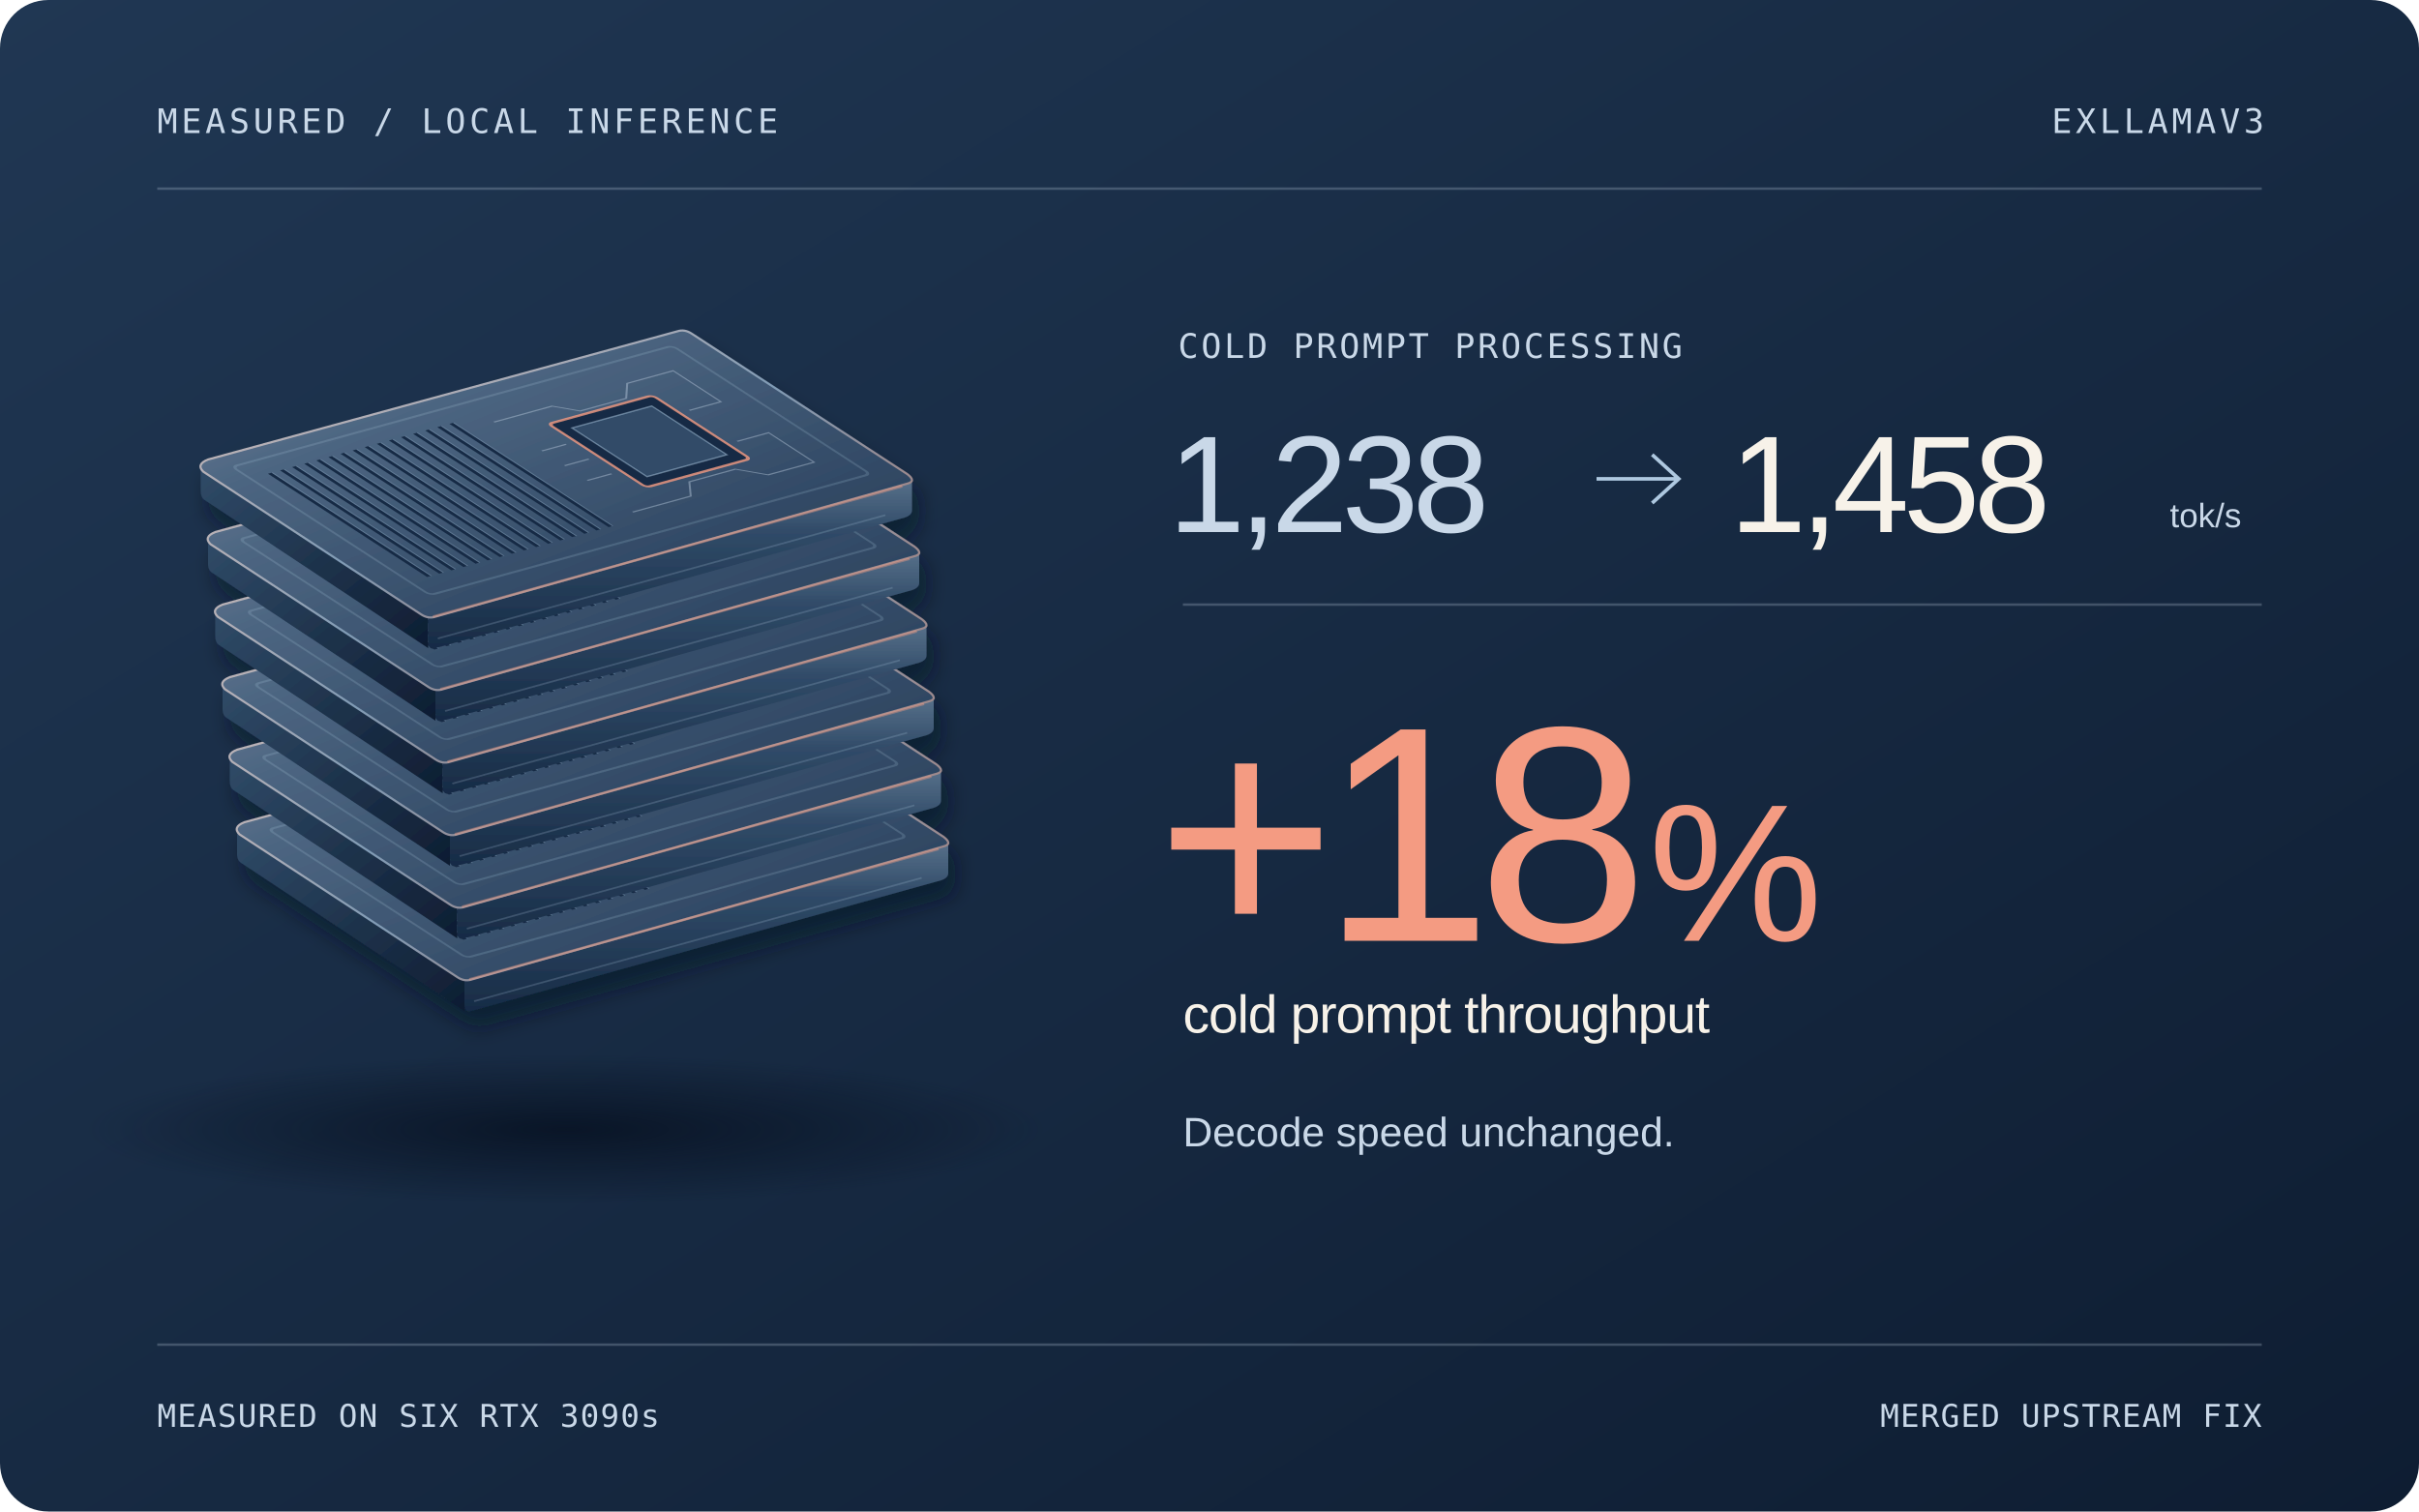
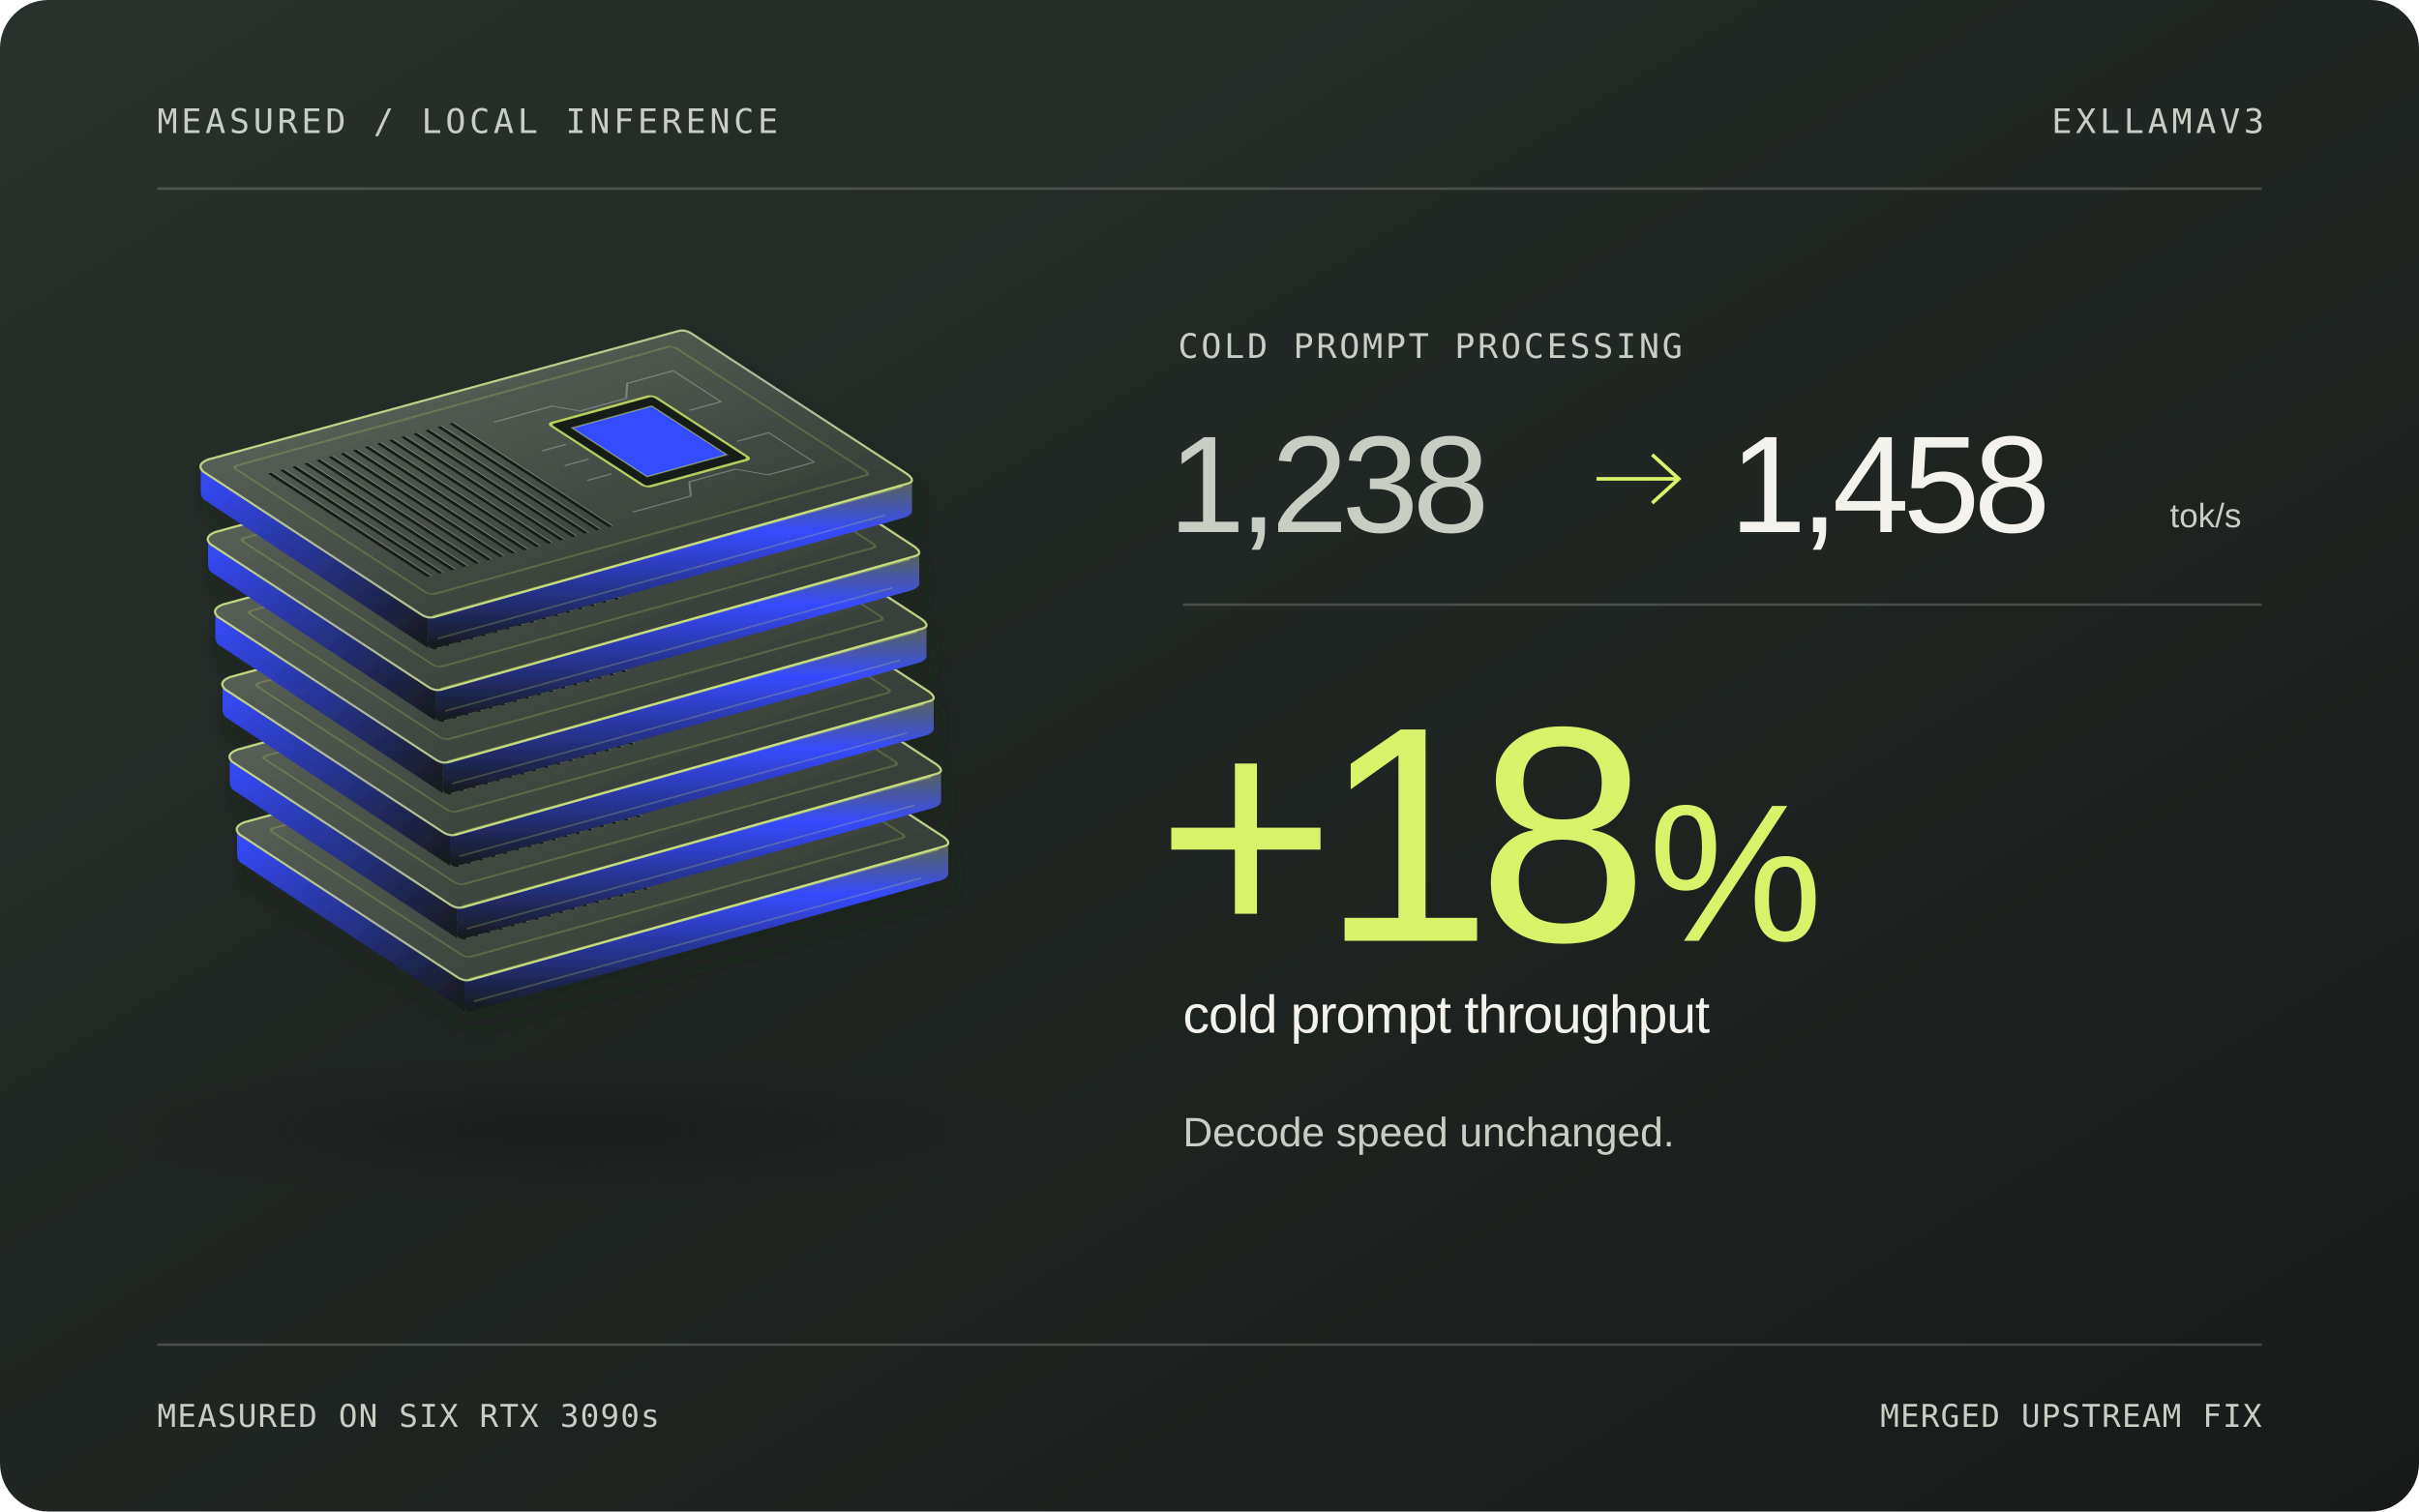
<svg xmlns="http://www.w3.org/2000/svg" width="1000" height="625" viewBox="0 0 1000 625" role="img" aria-labelledby="title description">
  <defs>
    <linearGradient id="background" x1="0" y1="0" x2="1" y2="1">
-       <stop stop-color="#203753" />
-       <stop offset="1" stop-color="#0e1d32" />
+       <stop stop-color="#29312c" />
+       <stop offset="1" stop-color="#171a19" />
    </linearGradient>
    <linearGradient id="plate-top" x1="0" y1="0" x2="1" y2="1">
-       <stop stop-color="#788b9f" />
-       <stop offset="0.28" stop-color="#4d6682" />
-       <stop offset="1" stop-color="#203753" />
+       <stop stop-color="#6f776b" />
+       <stop offset="0.28" stop-color="#535b52" />
+       <stop offset="1" stop-color="#29312c" />
    </linearGradient>
    <linearGradient id="plate-front" x1="0" y1="0" x2="0" y2="1">
-       <stop stop-color="#566f89" />
-       <stop offset="0.3" stop-color="#304b68" />
-       <stop offset="1" stop-color="#172b45" />
+       <stop stop-color="#596357" />
+       <stop offset="0.3" stop-color="#364bff" />
+       <stop offset="1" stop-color="#171a19" />
    </linearGradient>
    <linearGradient id="plate-side" x1="0" y1="0" x2="1" y2="1">
-       <stop stop-color="#304b68" />
-       <stop offset="1" stop-color="#0e1d32" />
+       <stop stop-color="#364bff" />
+       <stop offset="1" stop-color="#171a19" />
    </linearGradient>
    <linearGradient id="plate-edge" x1="0" y1="0" x2="1" y2="1">
-       <stop stop-color="#e8c4b7" />
-       <stop offset="0.5" stop-color="#809bb5" />
-       <stop offset="1" stop-color="#b77967" />
+       <stop stop-color="#d8f36a" />
+       <stop offset="0.5" stop-color="#aab3a0" />
+       <stop offset="1" stop-color="#d8f36a" />
    </linearGradient>
    <radialGradient id="ground">
-       <stop stop-color="#061020" stop-opacity="0.8" />
-       <stop offset="1" stop-color="#061020" stop-opacity="0" />
+       <stop stop-color="#171a19" stop-opacity="0.8" />
+       <stop offset="1" stop-color="#171a19" stop-opacity="0" />
    </radialGradient>
    <filter id="plate-shadow" x="-20%" y="-35%" width="150%" height="190%">
-       <feDropShadow dx="3" dy="7" stdDeviation="4" flood-color="#061020" flood-opacity="0.5" />
+       <feDropShadow dx="3" dy="7" stdDeviation="4" flood-color="#171a19" flood-opacity="0.5" />
    </filter>
    <g id="plate">
      <path d="M-130-55-36 7V21L-128-40Q-130-41-130-44Z" fill="url(#plate-side)" />
      <path d="M-36 7 164-48V-36Q164-34 161-33L-33 21Q-36 22-36 18Z" fill="url(#plate-front)" />
      <path d="M-127-57 67-110Q70-111 73-109L162-51Q166-48 162-47L-33 8Q-36 9-39 7L-129-52Q-132-55-127-57Z" fill="url(#plate-top)" stroke="url(#plate-edge)" stroke-width="0.9" />
-       <path d="M-34 8 160-46" stroke="#f49b82" stroke-opacity="0.4" stroke-width="1.1" />
-       <path d="M-32 17 153-34" stroke="#aec8e0" stroke-opacity="0.22" stroke-width="0.7" />
+       <path d="M-34 8 160-46" stroke="#d8f36a" stroke-opacity="0.4" stroke-width="1.1" />
+       <path d="M-32 17 153-34" stroke="#d8f36a" stroke-opacity="0.22" stroke-width="0.7" />
      <g transform="matrix(1 -.275 .94 .61 -117 -54)">
-         <rect width="182" height="87" rx="2" fill="none" stroke="#aec8e0" stroke-opacity="0.2" />
-         <path d="M8 8v70m5-70v70m5-70v70m5-70v70m5-70v70m5-70v70m5-70v70m5-70v70m5-70v70m5-70v70m5-70v70m5-70v70m5-70v70m5-70v70m5-70v70m5-70v70" stroke="#172b45" stroke-width="1.5" />
-         <path d="M9 8v70m5-70v70m5-70v70m5-70v70m5-70v70m5-70v70m5-70v70m5-70v70m5-70v70m5-70v70m5-70v70m5-70v70m5-70v70m5-70v70m5-70v70m5-70v70" stroke="#809bb5" stroke-opacity="0.5" stroke-width="0.45" />
-         <rect x="111" y="21" width="43" height="43" rx="1.7" fill="#172b45" stroke="#f49b82" stroke-opacity="0.8" stroke-width="1.2" />
-         <rect x="116" y="26" width="33" height="33" fill="#304b68" stroke="#aec8e0" stroke-opacity="0.5" stroke-width="0.7" />
-         <path d="M96 13h24l6 6h19l7-7h19v21h-13M96 74h24l6-7h19l7 7h19V54h-13M97 33h10m-10 10h10m-10 10h10" fill="none" stroke="#c9d8e8" stroke-opacity="0.4" stroke-width="0.6" />
+         <rect width="182" height="87" rx="2" fill="none" stroke="#d8f36a" stroke-opacity="0.2" />
+         <path d="M8 8v70m5-70v70m5-70v70m5-70v70m5-70v70m5-70v70m5-70v70m5-70v70m5-70v70m5-70v70m5-70v70m5-70v70m5-70v70m5-70v70m5-70v70m5-70v70" stroke="#171a19" stroke-width="1.5" />
+         <path d="M9 8v70m5-70v70m5-70v70m5-70v70m5-70v70m5-70v70m5-70v70m5-70v70m5-70v70m5-70v70m5-70v70m5-70v70m5-70v70m5-70v70m5-70v70m5-70v70" stroke="#aab3a0" stroke-opacity="0.5" stroke-width="0.45" />
+         <rect x="111" y="21" width="43" height="43" rx="1.7" fill="#171a19" stroke="#d8f36a" stroke-opacity="0.8" stroke-width="1.2" />
+         <rect x="116" y="26" width="33" height="33" fill="#364bff" stroke="#d8f36a" stroke-opacity="0.5" stroke-width="0.7" />
+         <path d="M96 13h24l6 6h19l7-7h19v21h-13M96 74h24l6-7h19l7 7h19V54h-13M97 33h10m-10 10h10m-10 10h10" fill="none" stroke="#c9cec5" stroke-opacity="0.4" stroke-width="0.6" />
      </g>
    </g>
  </defs>
  <rect fill="url(#background)" width="1000" height="625" rx="20" />
-   <g fill="#c9d8e8" font-family="monospace" font-size="14" letter-spacing="1.5">
+   <g fill="#c9cec5" font-family="monospace" font-size="14" letter-spacing="1.5">
    <text x="65" y="55">MEASURED / LOCAL INFERENCE</text>
    <text x="936" y="55" text-anchor="end">EXLLAMAV3</text>
  </g>
-   <path d="M65 78H935" stroke="#c9d8e8" stroke-opacity="0.25" />
+   <path d="M65 78H935" stroke="#c9cec5" stroke-opacity="0.25" />
  <ellipse cx="234" cy="467" rx="199" ry="31" fill="url(#ground)" />
  <g transform="translate(213 247)" filter="url(#plate-shadow)">
    <use href="#plate" transform="translate(15 150)" />
    <use href="#plate" transform="translate(12 120)" />
    <use href="#plate" transform="translate(9 90)" />
    <use href="#plate" transform="translate(6 60)" />
    <use href="#plate" transform="translate(3 30)" />
    <use href="#plate" />
  </g>
  <g font-family="Arial, Helvetica, sans-serif">
-     <text x="487" y="148" fill="#c9d8e8" font-family="monospace" font-size="14" letter-spacing="1.1">COLD PROMPT PROCESSING</text>
-     <text x="483" y="220" fill="#c9d8e8" font-size="57" font-weight="400" letter-spacing="-2.5">1,238</text>
-     <path d="M660 198h34m-11-10 11 10-11 10" fill="none" stroke="#aec8e0" stroke-width="1.5" />
-     <text x="715" y="220" fill="#f7f2e9" font-size="57" font-weight="500" letter-spacing="-2.5">1,458</text>
-     <text x="897" y="218" fill="#c9d8e8" font-size="14">tok/s</text>
-     <path d="M489 250H935" stroke="#c9d8e8" stroke-opacity="0.25" />
-     <text x="478" y="389" fill="#f49b82" font-size="127" font-weight="400" letter-spacing="-6">+18<tspan font-size="81" letter-spacing="-2">%</tspan>
+     <text x="487" y="148" fill="#c9cec5" font-family="monospace" font-size="14" letter-spacing="1.1">COLD PROMPT PROCESSING</text>
+     <text x="483" y="220" fill="#c9cec5" font-size="57" font-weight="400" letter-spacing="-2.5">1,238</text>
+     <path d="M660 198h34m-11-10 11 10-11 10" fill="none" stroke="#d8f36a" stroke-width="1.5" />
+     <text x="715" y="220" fill="#f3f2ed" font-size="57" font-weight="500" letter-spacing="-2.5">1,458</text>
+     <text x="897" y="218" fill="#c9cec5" font-size="14">tok/s</text>
+     <path d="M489 250H935" stroke="#c9cec5" stroke-opacity="0.25" />
+     <text x="478" y="389" fill="#d8f36a" font-size="127" font-weight="400" letter-spacing="-6">+18<tspan font-size="81" letter-spacing="-2">%</tspan>
    </text>
-     <text x="489" y="427" fill="#f7f2e9" font-size="22" letter-spacing="-0.4">cold prompt throughput</text>
-     <text x="489" y="474" fill="#c9d8e8" font-size="17">Decode speed unchanged.</text>
+     <text x="489" y="427" fill="#f3f2ed" font-size="22" letter-spacing="-0.4">cold prompt throughput</text>
+     <text x="489" y="474" fill="#c9cec5" font-size="17">Decode speed unchanged.</text>
  </g>
-   <path d="M65 556H935" stroke="#c9d8e8" stroke-opacity="0.25" />
-   <g fill="#c9d8e8" font-family="monospace" font-size="13" letter-spacing="0.5">
+   <path d="M65 556H935" stroke="#c9cec5" stroke-opacity="0.25" />
+   <g fill="#c9cec5" font-family="monospace" font-size="13" letter-spacing="0.5">
    <text x="65" y="590">MEASURED ON SIX RTX 3090s</text>
    <text x="935" y="590" text-anchor="end">MERGED UPSTREAM FIX</text>
  </g>
</svg>
